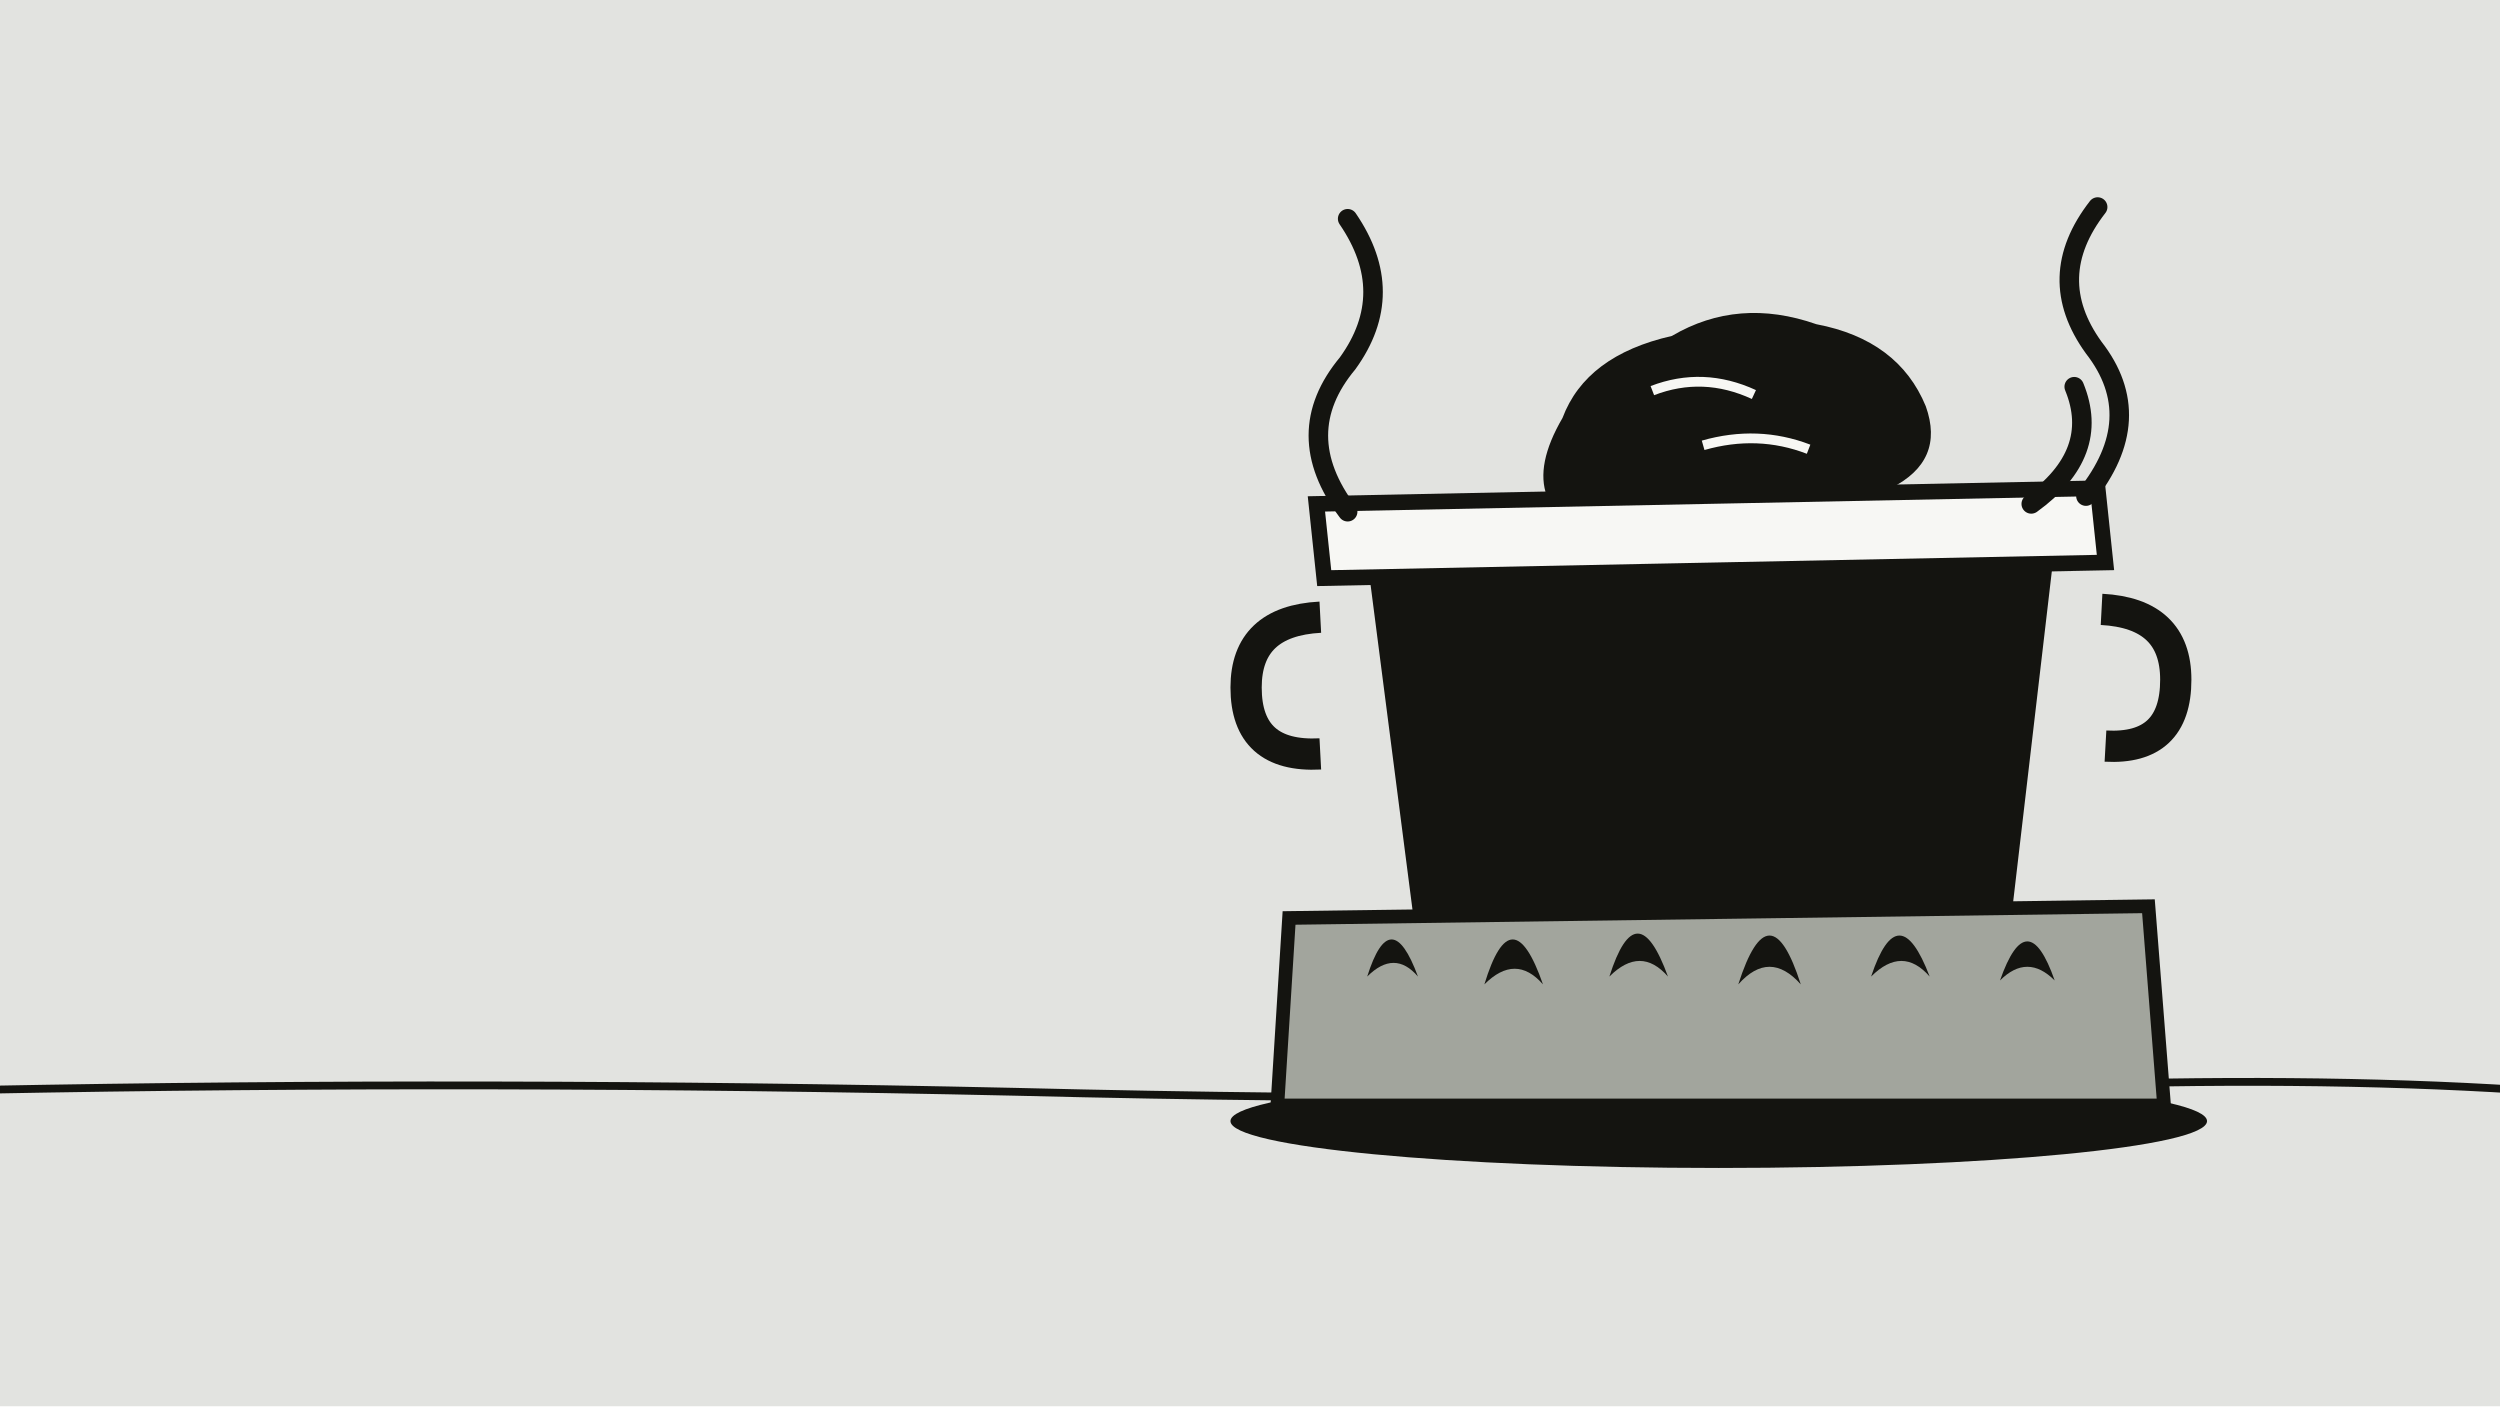
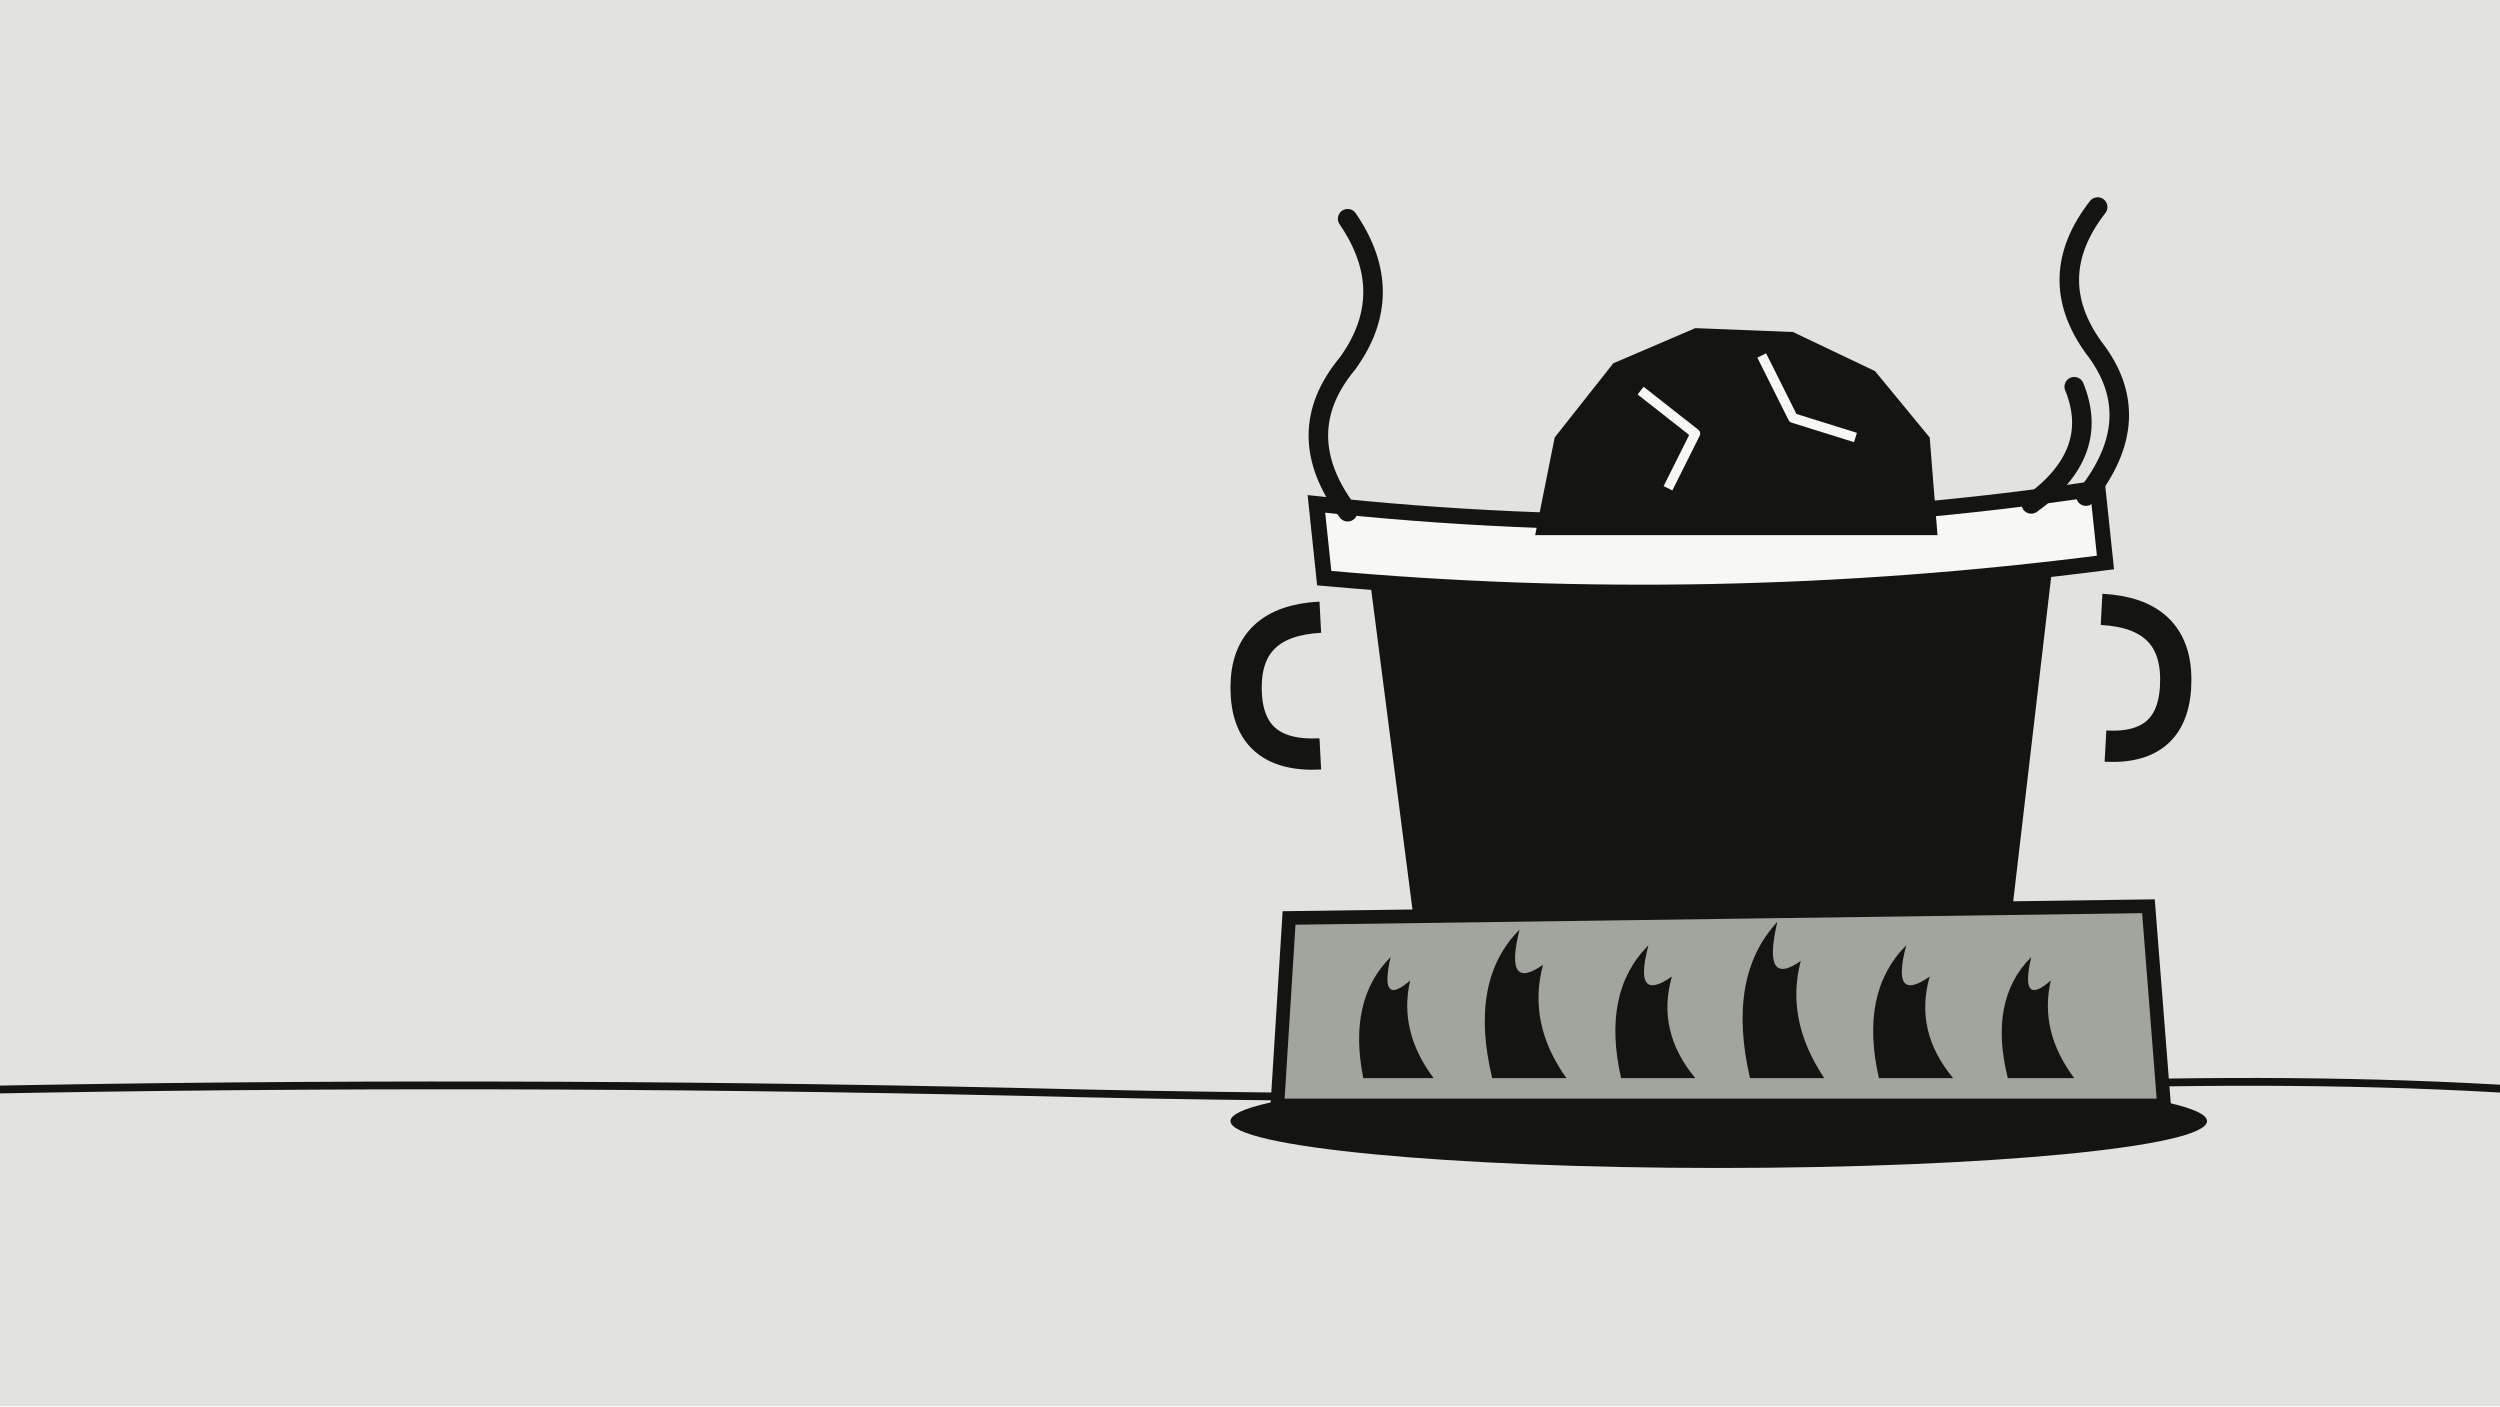
<svg xmlns="http://www.w3.org/2000/svg" viewBox="0 0 1280 720" width="1280" height="720">
  <rect width="1280" height="720" fill="#e2e3e0" />
  <path d="M-10 558 Q250 553 520 559 Q800 566 1040 556 Q1180 551 1290 558" stroke="#141410" stroke-width="4" fill="none" stroke-linecap="round" />
  <ellipse cx="880" cy="574" rx="250" ry="24" fill="#141410" />
  <path d="M660 470 L1100 464 L1108 566 L654 566 Z" fill="#a2a59d" stroke="#141410" stroke-width="7" />
  <g fill="#141410">
-     <path d="M700 500 Q712 462 726 500 Q714 486 700 500 Z" />
-     <path d="M760 504 Q774 458 790 504 Q776 488 760 504 Z" />
-     <path d="M824 500 Q838 456 854 500 Q840 484 824 500 Z" />
-     <path d="M890 504 Q906 454 922 504 Q906 486 890 504 Z" />
-     <path d="M958 500 Q972 458 988 500 Q974 484 958 500 Z" />
-     <path d="M1024 502 Q1038 462 1052 502 Q1038 488 1024 502 Z" />
+     <path d="M698 552 Q690 512 712 490 Q706 516 722 502 Q716 528 734 552 Z" />
+     <path d="M764 552 Q752 502 778 476 Q770 508 790 494 Q782 524 802 552 Z" />
+     <path d="M830 552 Q820 508 844 484 Q836 514 856 500 Q848 528 868 552 Z" />
+     <path d="M896 552 Q884 500 910 472 Q902 506 922 492 Q914 522 934 552 Z" />
+     <path d="M962 552 Q952 508 976 484 Q968 514 988 500 Q980 528 1000 552 Z" />
+     <path d="M1028 552 Q1018 512 1040 490 Q1034 516 1050 502 Q1044 528 1062 552 Z" />
  </g>
  <path d="M700 286 L1052 280 L1030 468 L724 472 Z" fill="#141410" />
  <path d="M676 316 Q638 318 638 352 Q638 388 676 386" fill="none" stroke="#141410" stroke-width="16" />
  <path d="M1076 312 Q1114 314 1114 348 Q1114 384 1078 382" fill="none" stroke="#141410" stroke-width="16" />
-   <path d="M674 258 L1074 250 L1078 288 L678 296 Z" fill="#f7f7f4" stroke="#141410" stroke-width="8" />
-   <path d="M792 254 L968 250 Q996 236 986 208 Q972 174 930 166 Q890 152 856 172 Q812 182 800 214 Q786 238 792 254 Z" fill="#141410" />
-   <g stroke="#f7f7f4" stroke-width="5" fill="none">
-     <path d="M846 200 Q872 190 898 202" />
-     <path d="M872 228 Q900 220 926 230" />
+   <path d="M674 258 Q876 280 1074 250 L1078 288 Q876 314 678 296 Z" fill="#f7f7f4" stroke="#141410" stroke-width="8" />
+   <path d="M786 274 L796 224 L826 186 L868 168 L918 170 L960 190 L988 224 L992 274 Z" fill="#141410" />
+   <g stroke="#f7f7f4" stroke-width="5" fill="none" stroke-linejoin="round">
+     <path d="M840 200 L868 222 L854 250" />
+     <path d="M902 182 L918 214 L950 224" />
  </g>
  <g stroke="#141410" stroke-width="10" fill="none" stroke-linecap="round">
    <path d="M690 262 Q660 222 690 186 Q716 150 690 112" />
    <path d="M1068 254 Q1100 214 1072 178 Q1046 142 1074 106" />
    <path d="M1040 258 Q1076 232 1062 198" />
  </g>
</svg>
